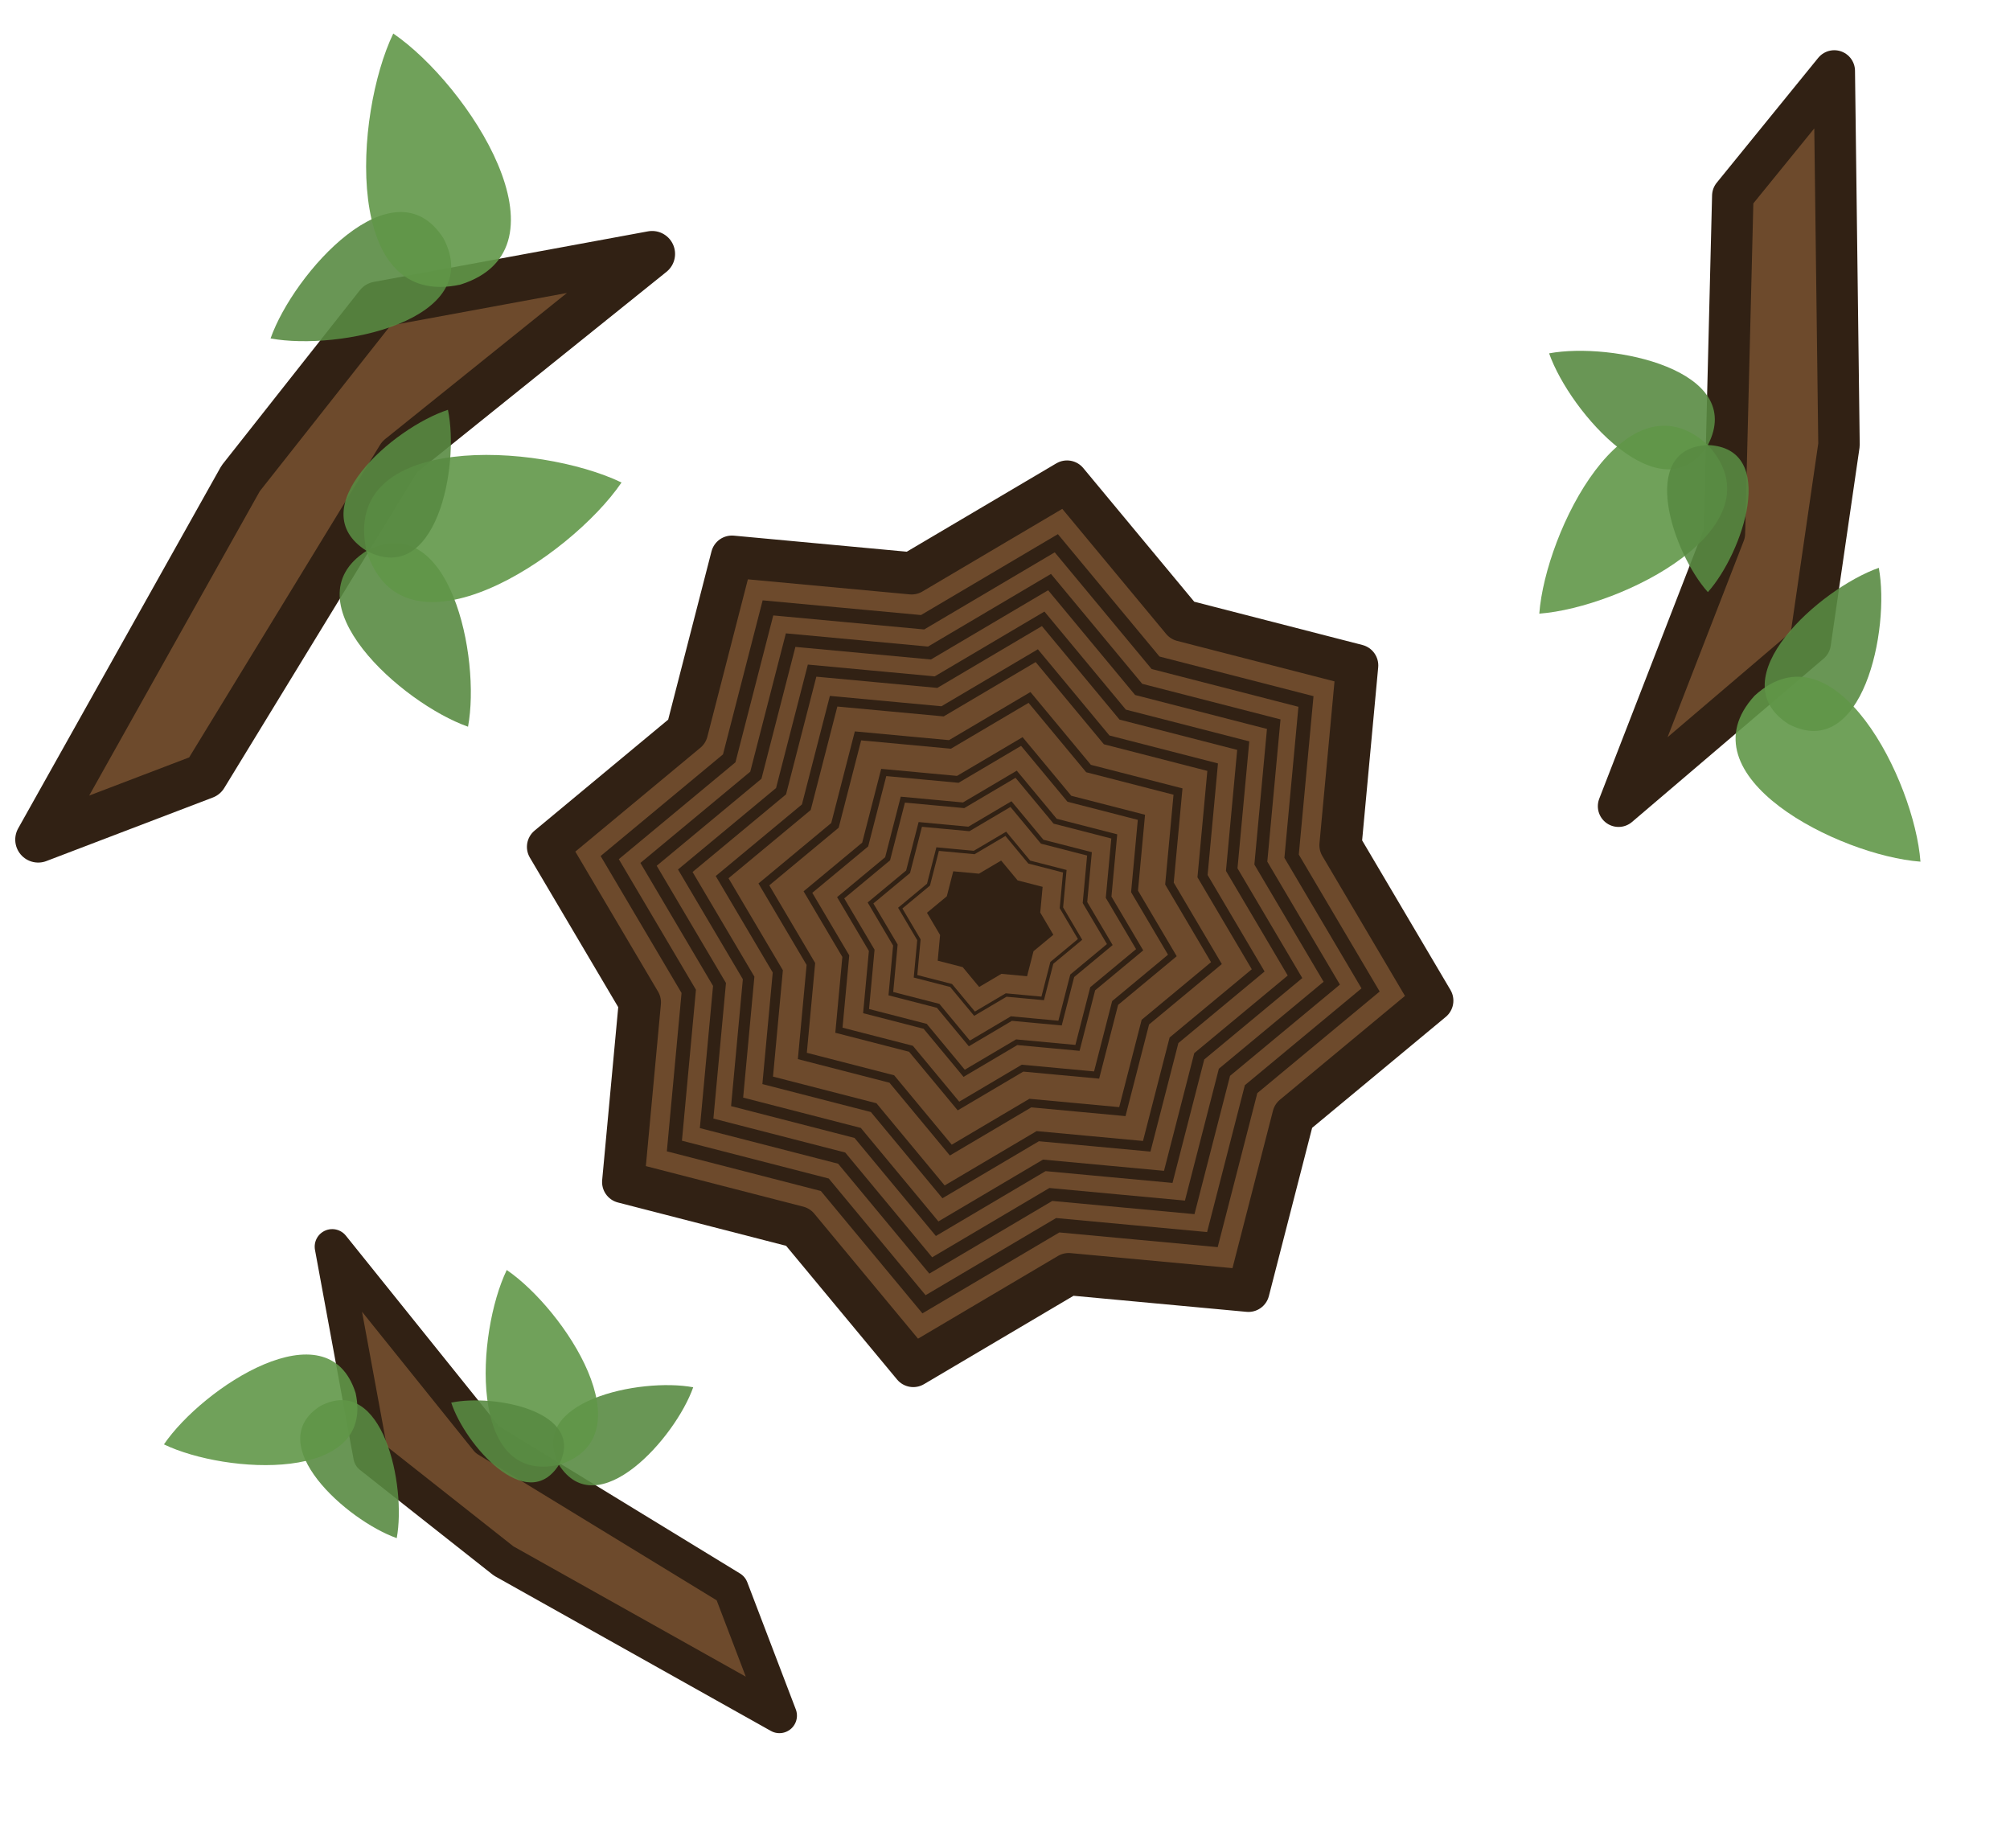
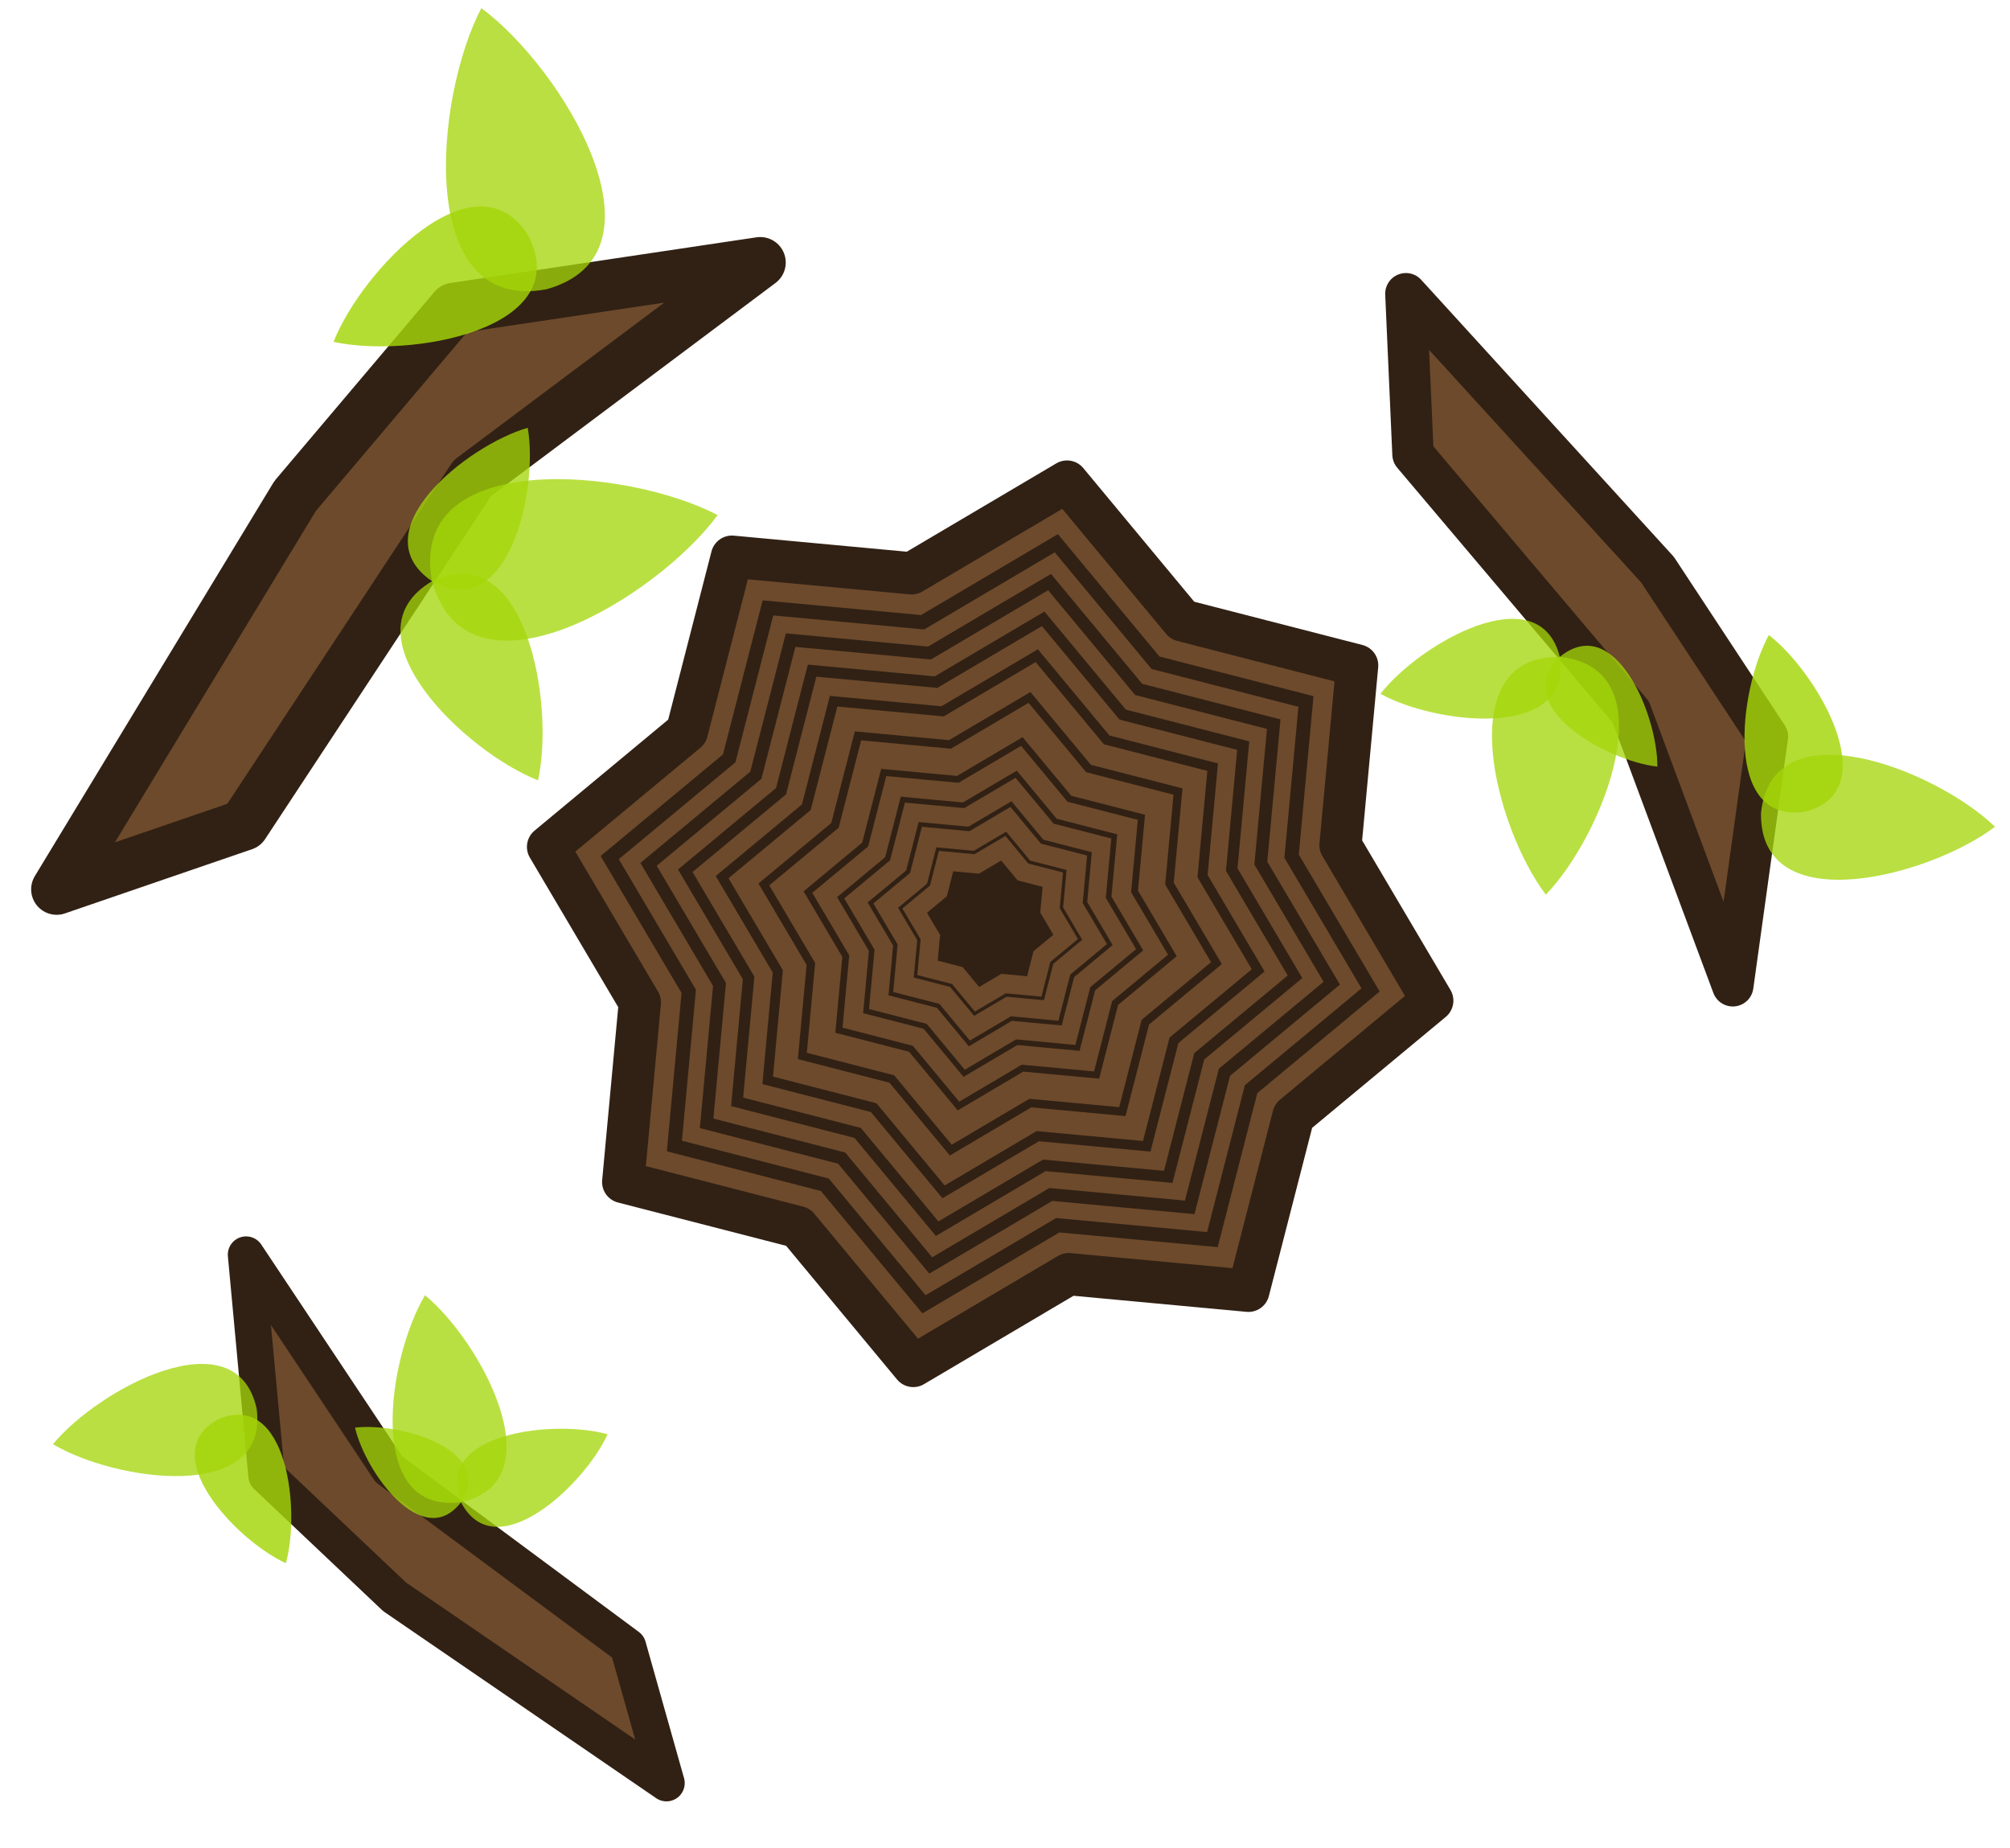
<svg xmlns="http://www.w3.org/2000/svg" width="236.926" height="217.725" viewBox="0 0 62.687 57.606" version="1.1" id="svg1062">
  <defs id="defs1059" />
  <g id="layer1" transform="translate(8.339366,10.64072)">
    <path style="fill:#6d4a2c;fill-opacity:1;stroke:#312114;stroke-width:0.794;stroke-linejoin:round;stroke-dasharray:none;stroke-opacity:1" id="path1620" d="M 14.949,9.102 12.336,11.271 11.49,14.56 8.108,14.246 5.184,15.974 3.015,13.361 -0.274,12.514 0.04,9.133 -1.688,6.209 0.925,4.039 1.772,0.75 5.153,1.064 8.077,-0.663 10.247,1.95 l 3.289,0.846 -0.314,3.382 z" transform="matrix(1.657608,0,0,1.657608,11.55033,5.472815)" />
    <path style="fill:#5f4316;fill-opacity:0;fill-rule:nonzero;stroke:#312114;stroke-width:0.307;stroke-linejoin:miter;stroke-dasharray:none;stroke-opacity:1" id="path1620-8" d="M 14.949,9.102 12.336,11.271 11.49,14.56 8.108,14.246 5.184,15.974 3.015,13.361 -0.274,12.514 0.04,9.133 -1.688,6.209 0.925,4.039 1.772,0.75 5.153,1.064 8.077,-0.663 10.247,1.95 l 3.289,0.846 -0.314,3.382 z" transform="matrix(1.426309,0,0,1.426309,13.084,7.243498)" />
    <path style="fill:#5f4316;fill-opacity:0;fill-rule:nonzero;stroke:#312114;stroke-width:0.307;stroke-linejoin:miter;stroke-dasharray:none;stroke-opacity:1" id="path1620-8-5" d="M 14.949,9.102 12.336,11.271 11.49,14.56 8.108,14.246 5.184,15.974 3.015,13.361 -0.274,12.514 0.04,9.133 -1.688,6.209 0.925,4.039 1.772,0.75 5.153,1.064 8.077,-0.663 10.247,1.95 l 3.289,0.846 -0.314,3.382 z" transform="matrix(1.280736,0,0,1.280736,14.04924,8.357915)" />
    <path style="fill:#5f4316;fill-opacity:0;fill-rule:nonzero;stroke:#312114;stroke-width:0.307;stroke-linejoin:miter;stroke-dasharray:none;stroke-opacity:1" id="path1620-8-5-7" d="M 14.949,9.102 12.336,11.271 11.49,14.56 8.108,14.246 5.184,15.974 3.015,13.361 -0.274,12.514 0.04,9.133 -1.688,6.209 0.925,4.039 1.772,0.75 5.153,1.064 8.077,-0.663 10.247,1.95 l 3.289,0.846 -0.314,3.382 z" transform="matrix(1.142996,0,0,1.142996,14.96255,9.412373)" />
    <path style="fill:#5f4316;fill-opacity:0;fill-rule:nonzero;stroke:#312114;stroke-width:0.307;stroke-linejoin:miter;stroke-dasharray:none;stroke-opacity:1" id="path1620-8-5-7-3" d="M 14.949,9.102 12.336,11.271 11.49,14.56 8.108,14.246 5.184,15.974 3.015,13.361 -0.274,12.514 0.04,9.133 -1.688,6.209 0.925,4.039 1.772,0.75 5.153,1.064 8.077,-0.663 10.247,1.95 l 3.289,0.846 -0.314,3.382 z" transform="matrix(1.004873,0,0,1.004873,15.87839,10.46975)" />
    <path style="fill:#5f4316;fill-opacity:0;fill-rule:nonzero;stroke:#312114;stroke-width:0.307;stroke-linejoin:miter;stroke-dasharray:none;stroke-opacity:1" id="path1620-8-5-7-3-2" d="M 14.949,9.102 12.336,11.271 11.49,14.56 8.108,14.246 5.184,15.974 3.015,13.361 -0.274,12.514 0.04,9.133 -1.688,6.209 0.925,4.039 1.772,0.75 5.153,1.064 8.077,-0.663 10.247,1.95 l 3.289,0.846 -0.314,3.382 z" transform="matrix(0.8483612,0,0,0.8483612,16.91617,11.66791)" />
    <path style="fill:#5f4316;fill-opacity:0;fill-rule:nonzero;stroke:#312114;stroke-width:0.307;stroke-linejoin:miter;stroke-dasharray:none;stroke-opacity:1" id="path1620-8-5-7-3-2-7" d="M 14.949,9.102 12.336,11.271 11.49,14.56 8.108,14.246 5.184,15.974 3.015,13.361 -0.274,12.514 0.04,9.133 -1.688,6.209 0.925,4.039 1.772,0.75 5.153,1.064 8.077,-0.663 10.247,1.95 l 3.289,0.846 -0.314,3.382 z" transform="matrix(0.6831493,0,0,0.6831493,18.01163,12.93267)" />
    <path style="fill:#5f4316;fill-opacity:0;fill-rule:nonzero;stroke:#312114;stroke-width:0.307;stroke-linejoin:miter;stroke-dasharray:none;stroke-opacity:1" id="path1620-8-5-7-3-2-7-0" d="M 14.949,9.102 12.336,11.271 11.49,14.56 8.108,14.246 5.184,15.974 3.015,13.361 -0.274,12.514 0.04,9.133 -1.688,6.209 0.925,4.039 1.772,0.75 5.153,1.064 8.077,-0.663 10.247,1.95 l 3.289,0.846 -0.314,3.382 z" transform="matrix(0.5604797,0,0,0.5604797,18.82501,13.87176)" />
    <path style="fill:#5f4316;fill-opacity:0;fill-rule:nonzero;stroke:#312114;stroke-width:0.307;stroke-linejoin:miter;stroke-dasharray:none;stroke-opacity:1" id="path1620-8-5-7-3-2-7-0-0" d="M 14.949,9.102 12.336,11.271 11.49,14.56 8.108,14.246 5.184,15.974 3.015,13.361 -0.274,12.514 0.04,9.133 -1.688,6.209 0.925,4.039 1.772,0.75 5.153,1.064 8.077,-0.663 10.247,1.95 l 3.289,0.846 -0.314,3.382 z" transform="matrix(0.4485526,0,0,0.4485526,19.56716,14.7286)" />
    <path style="fill:#5f4316;fill-opacity:0;fill-rule:nonzero;stroke:#312114;stroke-width:0.307;stroke-linejoin:miter;stroke-dasharray:none;stroke-opacity:1" id="path1620-8-5-7-3-2-7-0-0-8" d="M 14.949,9.102 12.336,11.271 11.49,14.56 8.108,14.246 5.184,15.974 3.015,13.361 -0.274,12.514 0.04,9.133 -1.688,6.209 0.925,4.039 1.772,0.75 5.153,1.064 8.077,-0.663 10.247,1.95 l 3.289,0.846 -0.314,3.382 z" transform="matrix(0.3371315,0,0,0.3371315,20.30595,15.58157)" />
    <path style="fill:#312114;fill-opacity:1;fill-rule:nonzero;stroke:#4b2e00;stroke-width:0;stroke-linejoin:miter;stroke-dasharray:none;stroke-opacity:1" id="path1620-8-5-7-3-2-7-0-0-8-4" d="M 14.949,9.102 12.336,11.271 11.49,14.56 8.108,14.246 5.184,15.974 3.015,13.361 -0.274,12.514 0.04,9.133 -1.688,6.209 0.925,4.039 1.772,0.75 5.153,1.064 8.077,-0.663 10.247,1.95 l 3.289,0.846 -0.314,3.382 z" transform="matrix(0.2369354,0,0,0.2369354,20.97031,16.34861)" />
-     <g style="fill:none" id="g866" transform="matrix(0.1643229,0.1643229,-0.1643229,0.1643229,5.030793,-10.70283)">
-       <path d="M 27.733,63.425 24.252,33.901 45.481,3.079 40.776,46.306 52.556,95.08 42.789,116.906 Z" fill="#6d4a2c" stroke="#1b1917" stroke-width="6.16" stroke-miterlimit="16" stroke-linejoin="round" id="path4-3" style="stroke:#312114;stroke-opacity:1" />
-       <path d="M 72.864,65.399 C 67.53,57.618 50.345,46.338 46.551,58.351 c -2.72,12.301 17.801,11.125 26.313,7.054 l 0.004,0.001 c 0,-0.002 -0.002,-0.006 -0.002,-0.007 z" fill="#5f926a" id="path46-67" style="fill:#588a42;fill-opacity:0.898;stroke-width:1.204" />
-       <path d="m 64.265,27.66 -0.005,0.008 C 52.662,31.733 32.677,49.506 46.55,58.351 61.146,65.942 66.545,39.749 64.267,27.672 l 0.005,-0.008 c -0.001,0.001 -0.004,0.002 -0.005,0.002 0,-0.002 -0.001,-0.004 -0.001,-0.006 z" fill="#587e60" id="path48-5" style="fill:#609648;fill-opacity:0.898;stroke-width:1.204" />
-       <path d="m 17.293,47.301 c 7.658,-5.25 18.759,-22.163 6.936,-25.897 -12.106,-2.677 -10.949,17.519 -6.942,25.896 l -0.001,0.004 c 0.002,0 0.006,-0.002 0.007,-0.002 z" fill="#5f926a" id="path46-6-3" style="fill:#588a42;fill-opacity:0.898;stroke-width:1.185" />
-       <path d="m 8.85e-5,6.732 0.008,0.005 C 4.008,18.152 21.5,37.82 30.205,24.167 37.676,9.803 11.897,4.489 0.012,6.731 l -0.008,-0.005 c 0.001,0.001 0.002,0.003 0.002,0.005 -0.002,0 -0.003,0.001 -0.006,0.001 z" fill="#587e60" id="path48-7-5" style="fill:#609648;fill-opacity:0.898;stroke-width:1.185" />
-       <path d="m 40.891,37.243 0.001,0.005 c -3.485,6.883 -4.658,23.404 5.657,21.103 C 56.634,55.186 47.357,41.465 40.897,37.245 l -0.001,-0.004 c 0.001,-0.001 0,0 0,0 -0.001,-0.001 -0.004,0.002 -0.005,0.001 z" fill="#77a37a" id="path50-6" style="fill:#588a42;fill-opacity:0.898;stroke-width:1.204" />
-     </g>
-     <g style="fill:none" id="g866-8" transform="matrix(0.1254993,-0.1254993,0.1254993,0.1254993,-4.072607,33.55167)">
-       <path d="M 27.733,63.425 24.252,33.901 45.481,3.079 40.776,46.306 52.556,95.08 42.789,116.906 Z" fill="#6d4a2c" stroke="#1b1917" stroke-width="6.16" stroke-miterlimit="16" stroke-linejoin="round" id="path4-3-7" style="stroke:#312114;stroke-opacity:1" />
-       <path d="M 72.864,65.399 C 67.53,57.618 50.345,46.338 46.551,58.351 c -2.72,12.301 17.801,11.125 26.313,7.054 l 0.004,0.001 c 0,-0.002 -0.002,-0.006 -0.002,-0.007 z" fill="#5f926a" id="path46-67-9" style="fill:#588a42;fill-opacity:0.898;stroke-width:1.204" />
-       <path d="m 64.265,27.66 -0.005,0.008 C 52.662,31.733 32.677,49.506 46.55,58.351 61.146,65.942 66.545,39.749 64.267,27.672 l 0.005,-0.008 c -0.001,0.001 -0.004,0.002 -0.005,0.002 0,-0.002 -0.001,-0.004 -0.001,-0.006 z" fill="#587e60" id="path48-5-2" style="fill:#609648;fill-opacity:0.898;stroke-width:1.204" />
-       <path d="m 17.293,47.301 c 7.658,-5.25 18.759,-22.163 6.936,-25.897 -12.106,-2.677 -10.949,17.519 -6.942,25.896 l -0.001,0.004 c 0.002,0 0.006,-0.002 0.007,-0.002 z" fill="#5f926a" id="path46-6-3-0" style="fill:#588a42;fill-opacity:0.898;stroke-width:1.185" />
-       <path d="m 8.85e-5,6.732 0.008,0.005 C 4.008,18.152 21.5,37.82 30.205,24.167 37.676,9.803 11.897,4.489 0.012,6.731 l -0.008,-0.005 c 0.001,0.001 0.002,0.003 0.002,0.005 -0.002,0 -0.003,0.001 -0.006,0.001 z" fill="#587e60" id="path48-7-5-2" style="fill:#609648;fill-opacity:0.898;stroke-width:1.185" />
-       <path d="m 40.891,37.243 0.001,0.005 c -3.485,6.883 -4.658,23.404 5.657,21.103 C 56.634,55.186 47.357,41.465 40.897,37.245 l -0.001,-0.004 c 0.001,-0.001 0,0 0,0 -0.001,-0.001 -0.004,0.002 -0.005,0.001 z" fill="#77a37a" id="path50-6-3" style="fill:#588a42;fill-opacity:0.898;stroke-width:1.204" />
-     </g>
-     <g style="fill:none" id="g866-7" transform="matrix(-0.2026934,-0.05431154,0.05431154,-0.2026934,51.19108,17.59124)">
-       <path d="M 27.733,63.425 24.252,33.901 45.481,3.079 40.776,46.306 52.556,95.08 42.789,116.906 Z" fill="#6d4a2c" stroke="#1b1917" stroke-width="6.16" stroke-miterlimit="16" stroke-linejoin="round" id="path4-3-5" style="stroke:#312114;stroke-opacity:1" />
-       <path d="M 72.864,65.399 C 67.53,57.618 50.345,46.338 46.551,58.351 c -2.72,12.301 17.801,11.125 26.313,7.054 l 0.004,0.001 c 0,-0.002 -0.002,-0.006 -0.002,-0.007 z" fill="#5f926a" id="path46-67-92" style="fill:#588a42;fill-opacity:0.898;stroke-width:1.204" />
-       <path d="m 64.265,27.66 -0.005,0.008 C 52.662,31.733 32.677,49.506 46.55,58.351 61.146,65.942 66.545,39.749 64.267,27.672 l 0.005,-0.008 c -0.001,0.001 -0.004,0.002 -0.005,0.002 0,-0.002 -0.001,-0.004 -0.001,-0.006 z" fill="#587e60" id="path48-5-28" style="fill:#609648;fill-opacity:0.898;stroke-width:1.204" />
-       <path d="m 17.293,47.301 c 7.658,-5.25 18.759,-22.163 6.936,-25.897 -12.106,-2.677 -10.949,17.519 -6.942,25.896 l -0.001,0.004 c 0.002,0 0.006,-0.002 0.007,-0.002 z" fill="#5f926a" id="path46-6-3-9" style="fill:#588a42;fill-opacity:0.898;stroke-width:1.185" />
-       <path d="m 8.85e-5,6.732 0.008,0.005 C 4.008,18.152 21.5,37.82 30.205,24.167 37.676,9.803 11.897,4.489 0.012,6.731 l -0.008,-0.005 c 0.001,0.001 0.002,0.003 0.002,0.005 -0.002,0 -0.003,0.001 -0.006,0.001 z" fill="#587e60" id="path48-7-5-7" style="fill:#609648;fill-opacity:0.898;stroke-width:1.185" />
-       <path d="m 40.891,37.243 0.001,0.005 c -3.485,6.883 -4.658,23.404 5.657,21.103 C 56.634,55.186 47.357,41.465 40.897,37.245 l -0.001,-0.004 c 0.001,-0.001 0,0 0,0 -0.001,-0.001 -0.004,0.002 -0.005,0.001 z" fill="#77a37a" id="path50-6-36" style="fill:#588a42;fill-opacity:0.898;stroke-width:1.204" />
-     </g>
+     <path d="m 3.969,39.15 -3.994,-3.778 -0.64,-6.892 4.456,6.694 7.454,5.527 1.201,4.256 z" fill="#6d4a2c" stroke="#1b1917" stroke-width="1.139" stroke-miterlimit="16" stroke-linejoin="round" id="path4" style="stroke:#312114;stroke-opacity:1" />
+     <path d="M 10.609,34.08 C 8.929,33.608 5.153,34.044 6.038,36.199 7.111,38.268 9.884,35.668 10.61,34.081 l 6.39e-4,-2.45e-4 c -2.75e-4,-3.3e-4 -0.001,-5.75e-4 -0.001,-7.39e-4 z" fill="#5f926a" id="path46" style="fill:#a3d608;fill-opacity:0.765;stroke-width:0.223" />
+     <path d="m 4.915,29.743 3.138e-4,0.002 C 3.751,31.697 3.021,36.588 6.038,36.199 9.01,35.547 6.671,31.189 4.916,29.745 l -3.137e-4,-0.002 c -2.73e-5,3.03e-4 -2.199e-4,7.38e-4 -4.045e-4,8.86e-4 -2.753e-4,-3.3e-4 -5.779e-4,-3.58e-4 -8.857e-4,-7.13e-4 z" fill="#587e60" id="path48" style="fill:#a3d608;fill-opacity:0.765;stroke-width:0.223" />
+     <path d="m 0.576,38.099 c 0.465,-1.653 0.036,-5.37 -2.085,-4.498 -2.036,1.055 0.523,3.785 2.084,4.499 l 2.487e-4,6.33e-4 c 3.292e-4,-2.76e-4 5.743e-4,-10e-4 6.872e-4,-0.001 z" fill="#5f926a" id="path46-6" style="fill:#a4d609;fill-opacity:0.822;stroke-width:0.219" />
+     <path d="m -6.688,34.391 0.002,-3.14e-4 c 1.921,1.146 6.735,1.864 6.352,-1.105 -0.642,-2.925 -4.931,-0.623 -6.353,1.104 l -0.002,3.14e-4 c 3e-4,2.7e-5 7.38e-4,2.17e-4 8.86e-4,4.06e-4 -3.29e-4,2.74e-4 -3.55e-4,5.74e-4 -7.13e-4,8.85e-4 z" fill="#587e60" id="path48-7" style="fill:#a4d609;fill-opacity:0.763;stroke-width:0.219" />
+     <path d="m 2.733,33.874 7.33e-4,5.42e-4 c 0.321,1.39 2.113,3.874 3.305,2.325 1.056,-1.645 -1.887,-2.493 -3.304,-2.326 l -5.78e-4,-3.56e-4 c 2.73e-5,-3.03e-4 0,0 0,0 -3.026e-4,-2.8e-5 -2.192e-4,7.38e-4 -5.418e-4,7.32e-4 z" fill="#77a37a" id="path50" style="fill:#a3d608;fill-opacity:0.765;stroke-width:0.223" />
+     <path d="M 0.863,4.827 5.818,-1.03 15.371,-2.455 6.389,4.272 -0.735,15.085 -6.573,17.088 Z" fill="#6d4a2c" stroke="#1b1917" stroke-width="1.59" stroke-miterlimit="16" stroke-linejoin="round" id="path4-0" style="stroke:#312114;stroke-opacity:1" />
+     <path d="m 8.44,13.688 c 0.528,-2.377 -0.372,-7.605 -3.306,-6.205 -2.799,1.654 1.037,5.317 3.304,6.206 l 3.91e-4,8.72e-4 c 4.38e-4,-4.09e-4 7.24e-4,-0.001 9.37e-4,-0.002 z" fill="#5f926a" id="path46-3" style="fill:#a3d608;fill-opacity:0.765;stroke-width:0.311" />
+     <path d="m 14.044,5.418 -0.003,5.763e-4 C 11.232,3.947 4.359,3.308 5.134,7.483 6.273,11.573 12.165,7.977 14.042,5.42 l 0.003,-5.763e-4 c -4.24e-4,-1.45e-5 -10e-4,-2.493e-4 -0.001,-4.952e-4 4.39e-4,-4.09e-4 4.54e-4,-8.328e-4 9.25e-4,-0.001 z" fill="#587e60" id="path48-1" style="fill:#a3d608;fill-opacity:0.765;stroke-width:0.311" />
+     <path d="m 2.065,0.018 c 2.339,0.52 7.485,-0.366 6.106,-3.253 -1.627,-2.755 -5.233,1.021 -6.107,3.252 l -8.62e-4,3.955e-4 c 4.1e-4,4.374e-4 0.001,7.229e-4 0.002,8.725e-4 z" fill="#5f926a" id="path46-6-1" style="fill:#a4d609;fill-opacity:0.822;stroke-width:0.306" />
+     <path d="m 6.671,-10.39 5.77e-4,0.003 c -1.449,2.765 -2.077,9.529 2.031,8.766 4.025,-1.121 0.487,-6.919 -2.03,-8.766 l -5.77e-4,-0.003 c -1.4e-5,4.2e-4 -2.45e-4,0.001 -4.97e-4,0.001 -4.07e-4,-4.37e-4 -8.27e-4,-4.5e-4 -0.001,-9.25e-4 z" fill="#587e60" id="path48-7-6" style="fill:#a4d609;fill-opacity:0.763;stroke-width:0.306" />
+     <path d="m 8.119,2.697 -6.98e-4,0.001 c -1.912,0.555 -5.235,3.244 -2.984,4.784 2.373,1.345 3.327,-2.822 2.985,-4.784 l 4.51e-4,-8.33e-4 c 4.24e-4,1.46e-5 0,0 0,0 1.6e-5,-4.237e-4 -10e-4,-2.483e-4 -0.001,-6.983e-4 z" fill="#77a37a" id="path50-1" style="fill:#a3d608;fill-opacity:0.765;stroke-width:0.311" />
+     <path d="m 43.355,7.122 1.185,1.8 2.242,3.404 -1.08,7.77 -3.182,-8.541 -6.791,-8.03 -0.222,-5.007 z" fill="#6d4a2c" stroke="#1b1917" stroke-width="1.291" stroke-miterlimit="16" stroke-linejoin="round" id="path4-0-3" style="stroke:#312114;stroke-opacity:1" />
+     <path d="m 34.715,10.994 c 1.731,0.956 6.011,1.454 5.592,-1.153 -0.647,-2.56 -4.381,-0.411 -5.593,1.152 l -7.69e-4,1.04e-4 c 2.18e-4,4.35e-4 8.93e-4,8.93e-4 0.001,0.001 z" fill="#5f926a" id="path46-3-0" style="fill:#a3d608;fill-opacity:0.765;stroke-width:0.252" />
+     <path d="m 39.873,17.256 1.25e-4,-0.002 c 1.791,-1.852 3.864,-7.06 0.434,-7.413 -3.448,-0.05 -1.998,5.364 -0.436,7.413 l -1.24e-4,0.002 c 1.08e-4,-3.27e-4 4.23e-4,-7.21e-4 6.84e-4,-8.93e-4 2.17e-4,4.35e-4 5.45e-4,5.44e-4 7.92e-4,9.75e-4 z" fill="#587e60" id="path48-1-7" style="fill:#a3d608;fill-opacity:0.765;stroke-width:0.252" />
+     <path d="m 46.827,9.161 c -0.941,1.703 -1.431,5.915 1.135,5.504 2.52,-0.636 0.405,-4.311 -1.133,-5.504 l -1.12e-4,-7.63e-4 c -4.34e-4,2.2e-4 -8.93e-4,9.26e-4 -0.001,0.001 z" fill="#5f926a" id="path46-6-1-3" style="fill:#a4d609;fill-opacity:0.822;stroke-width:0.248" />
+     <path d="m 53.88,15.136 -0.002,-1.23e-4 c -1.822,-1.763 -6.948,-3.803 -7.296,-0.427 -0.049,3.393 5.279,1.966 7.295,0.429 l 0.002,1.23e-4 c -3.24e-4,-1.07e-4 -7.22e-4,-4.2e-4 -8.93e-4,-6.85e-4 4.34e-4,-2.17e-4 5.4e-4,-5.41e-4 0.001,-8.01e-4 z" fill="#587e60" id="path48-7-6-6" style="fill:#a4d609;fill-opacity:0.763;stroke-width:0.248" />
+     <path d="m 43.351,13.263 -6.66e-4,-7.87e-4 c 0.006,-1.617 -1.327,-4.823 -3.043,-3.422 -1.592,1.541 1.436,3.24 3.043,3.423 l 5.46e-4,5.42e-4 c -1.09e-4,3.27e-4 0,0 0,0 3.27e-4,1.1e-4 4.23e-4,-7.22e-4 7.96e-4,-6.97e-4 z" fill="#77a37a" id="path50-1-2" style="fill:#a3d608;fill-opacity:0.765;stroke-width:0.252" />
  </g>
</svg>
